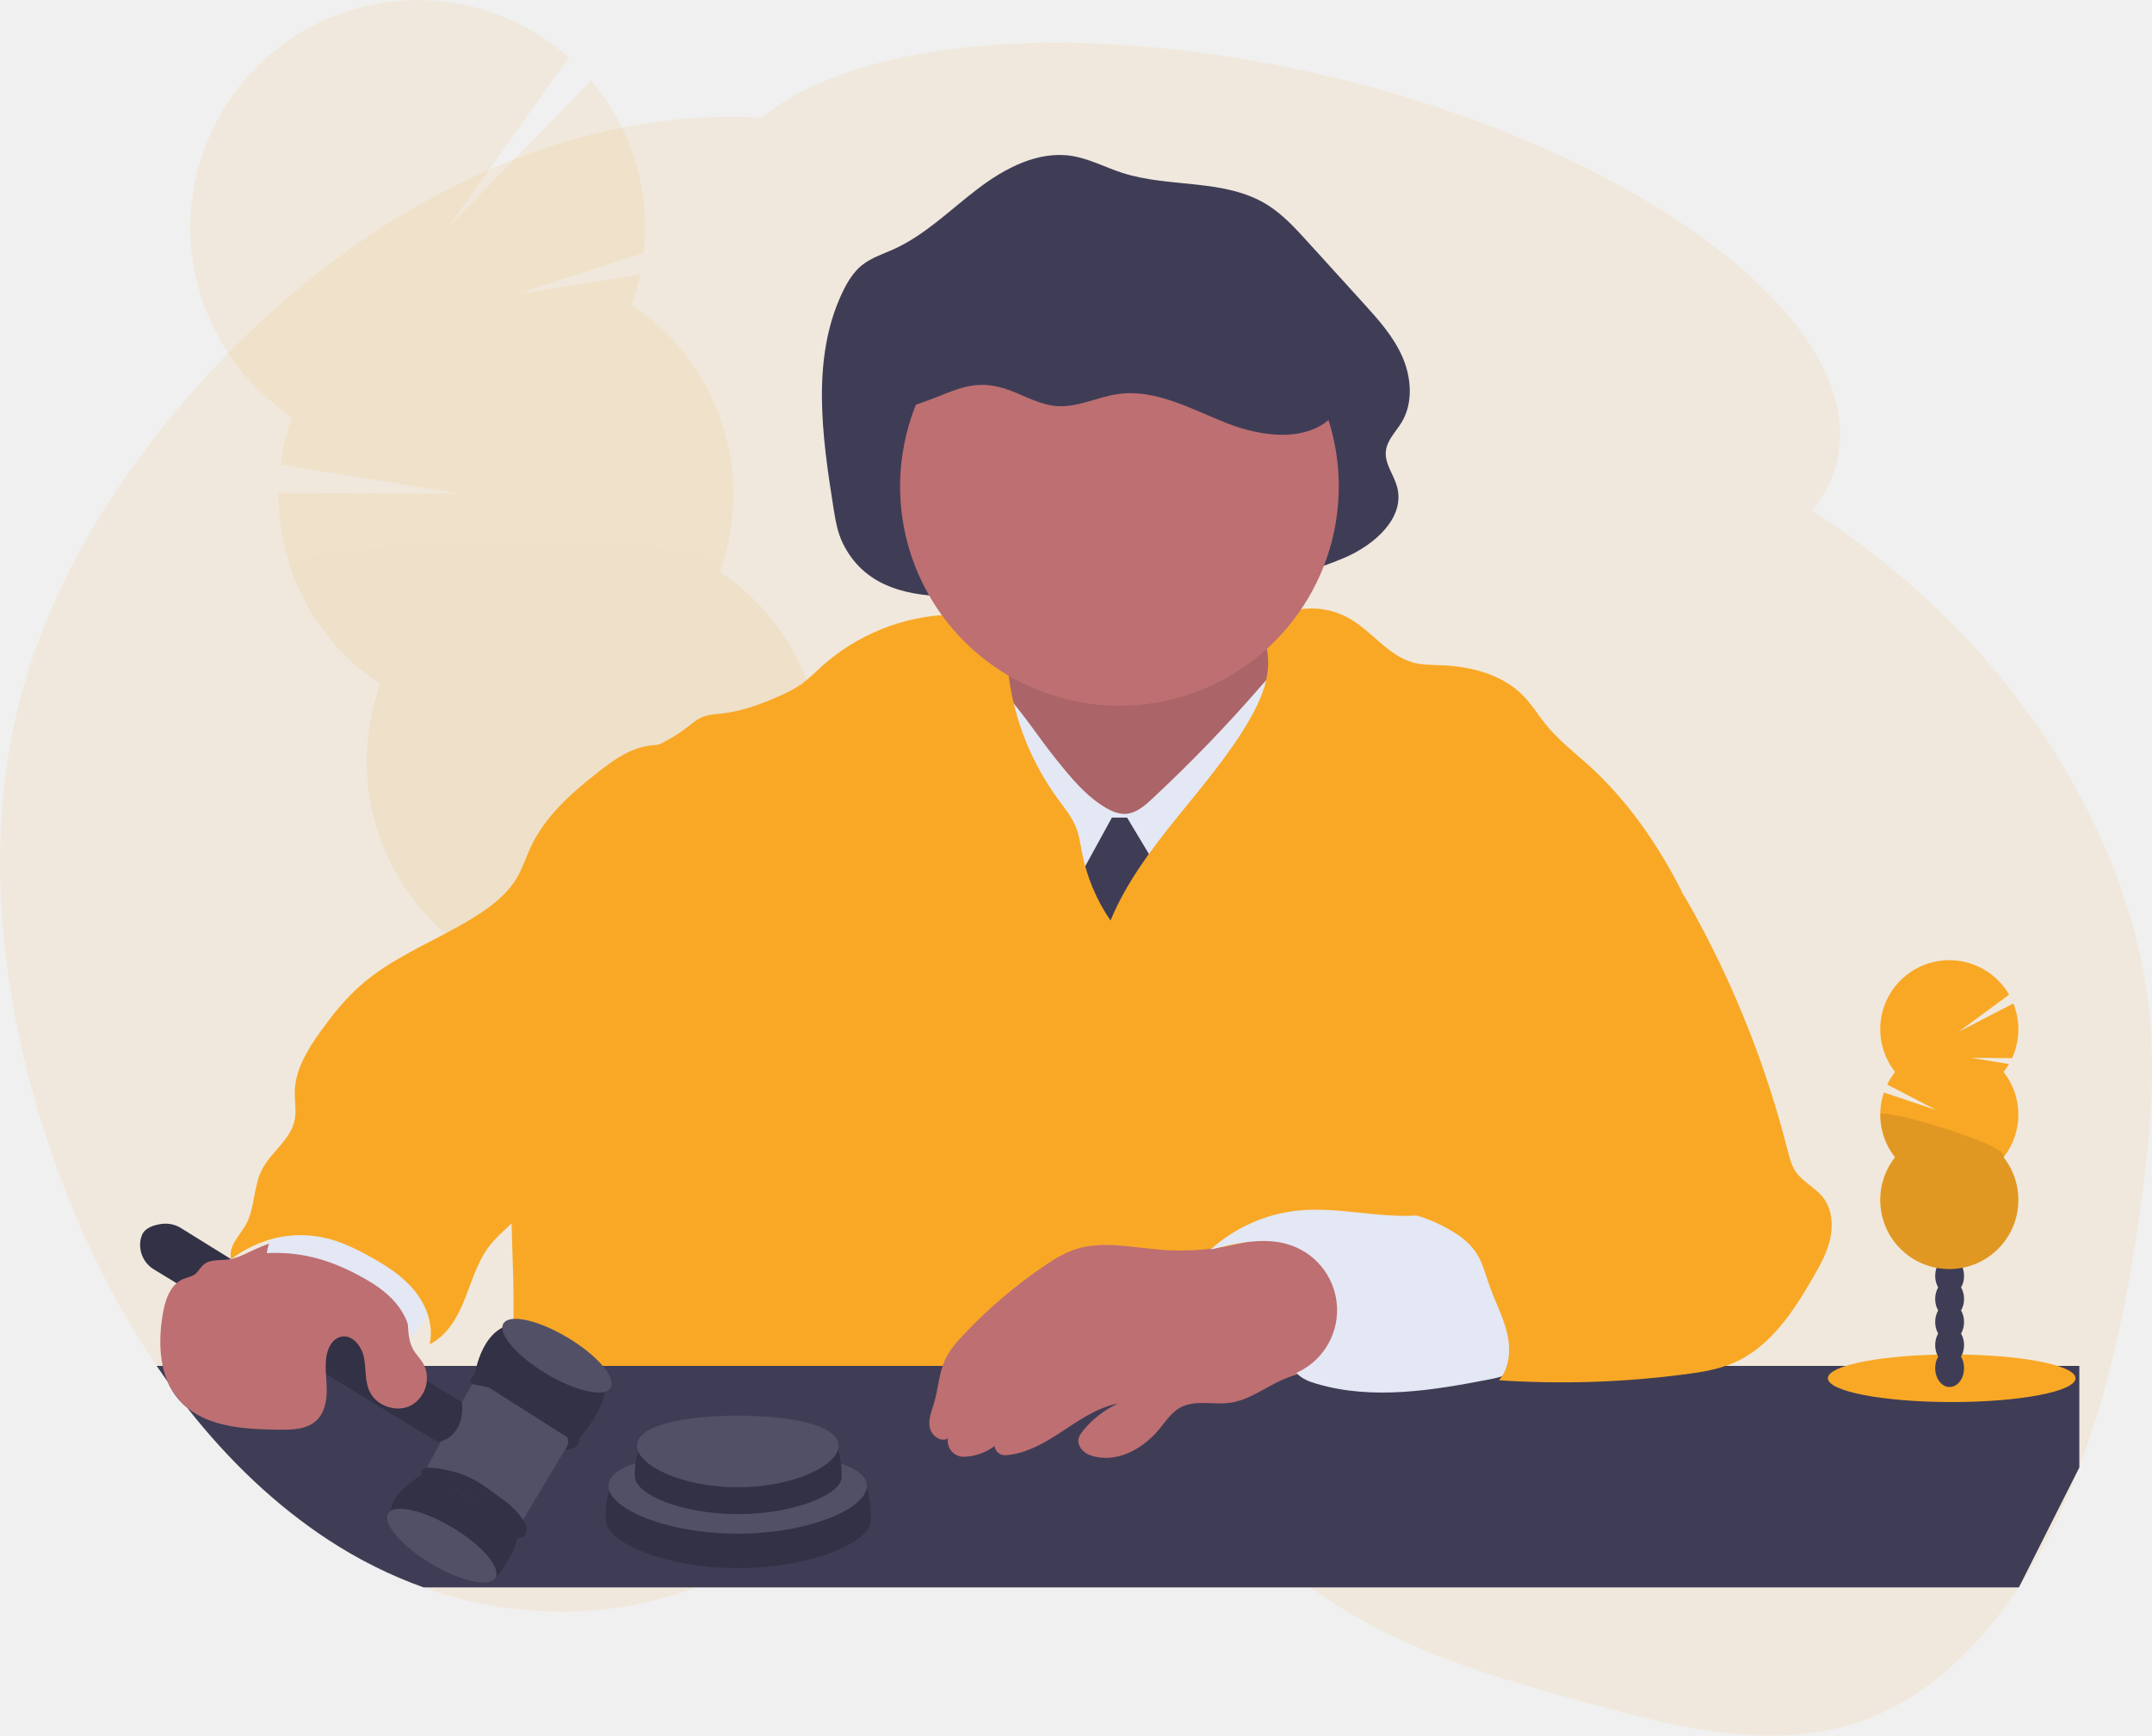
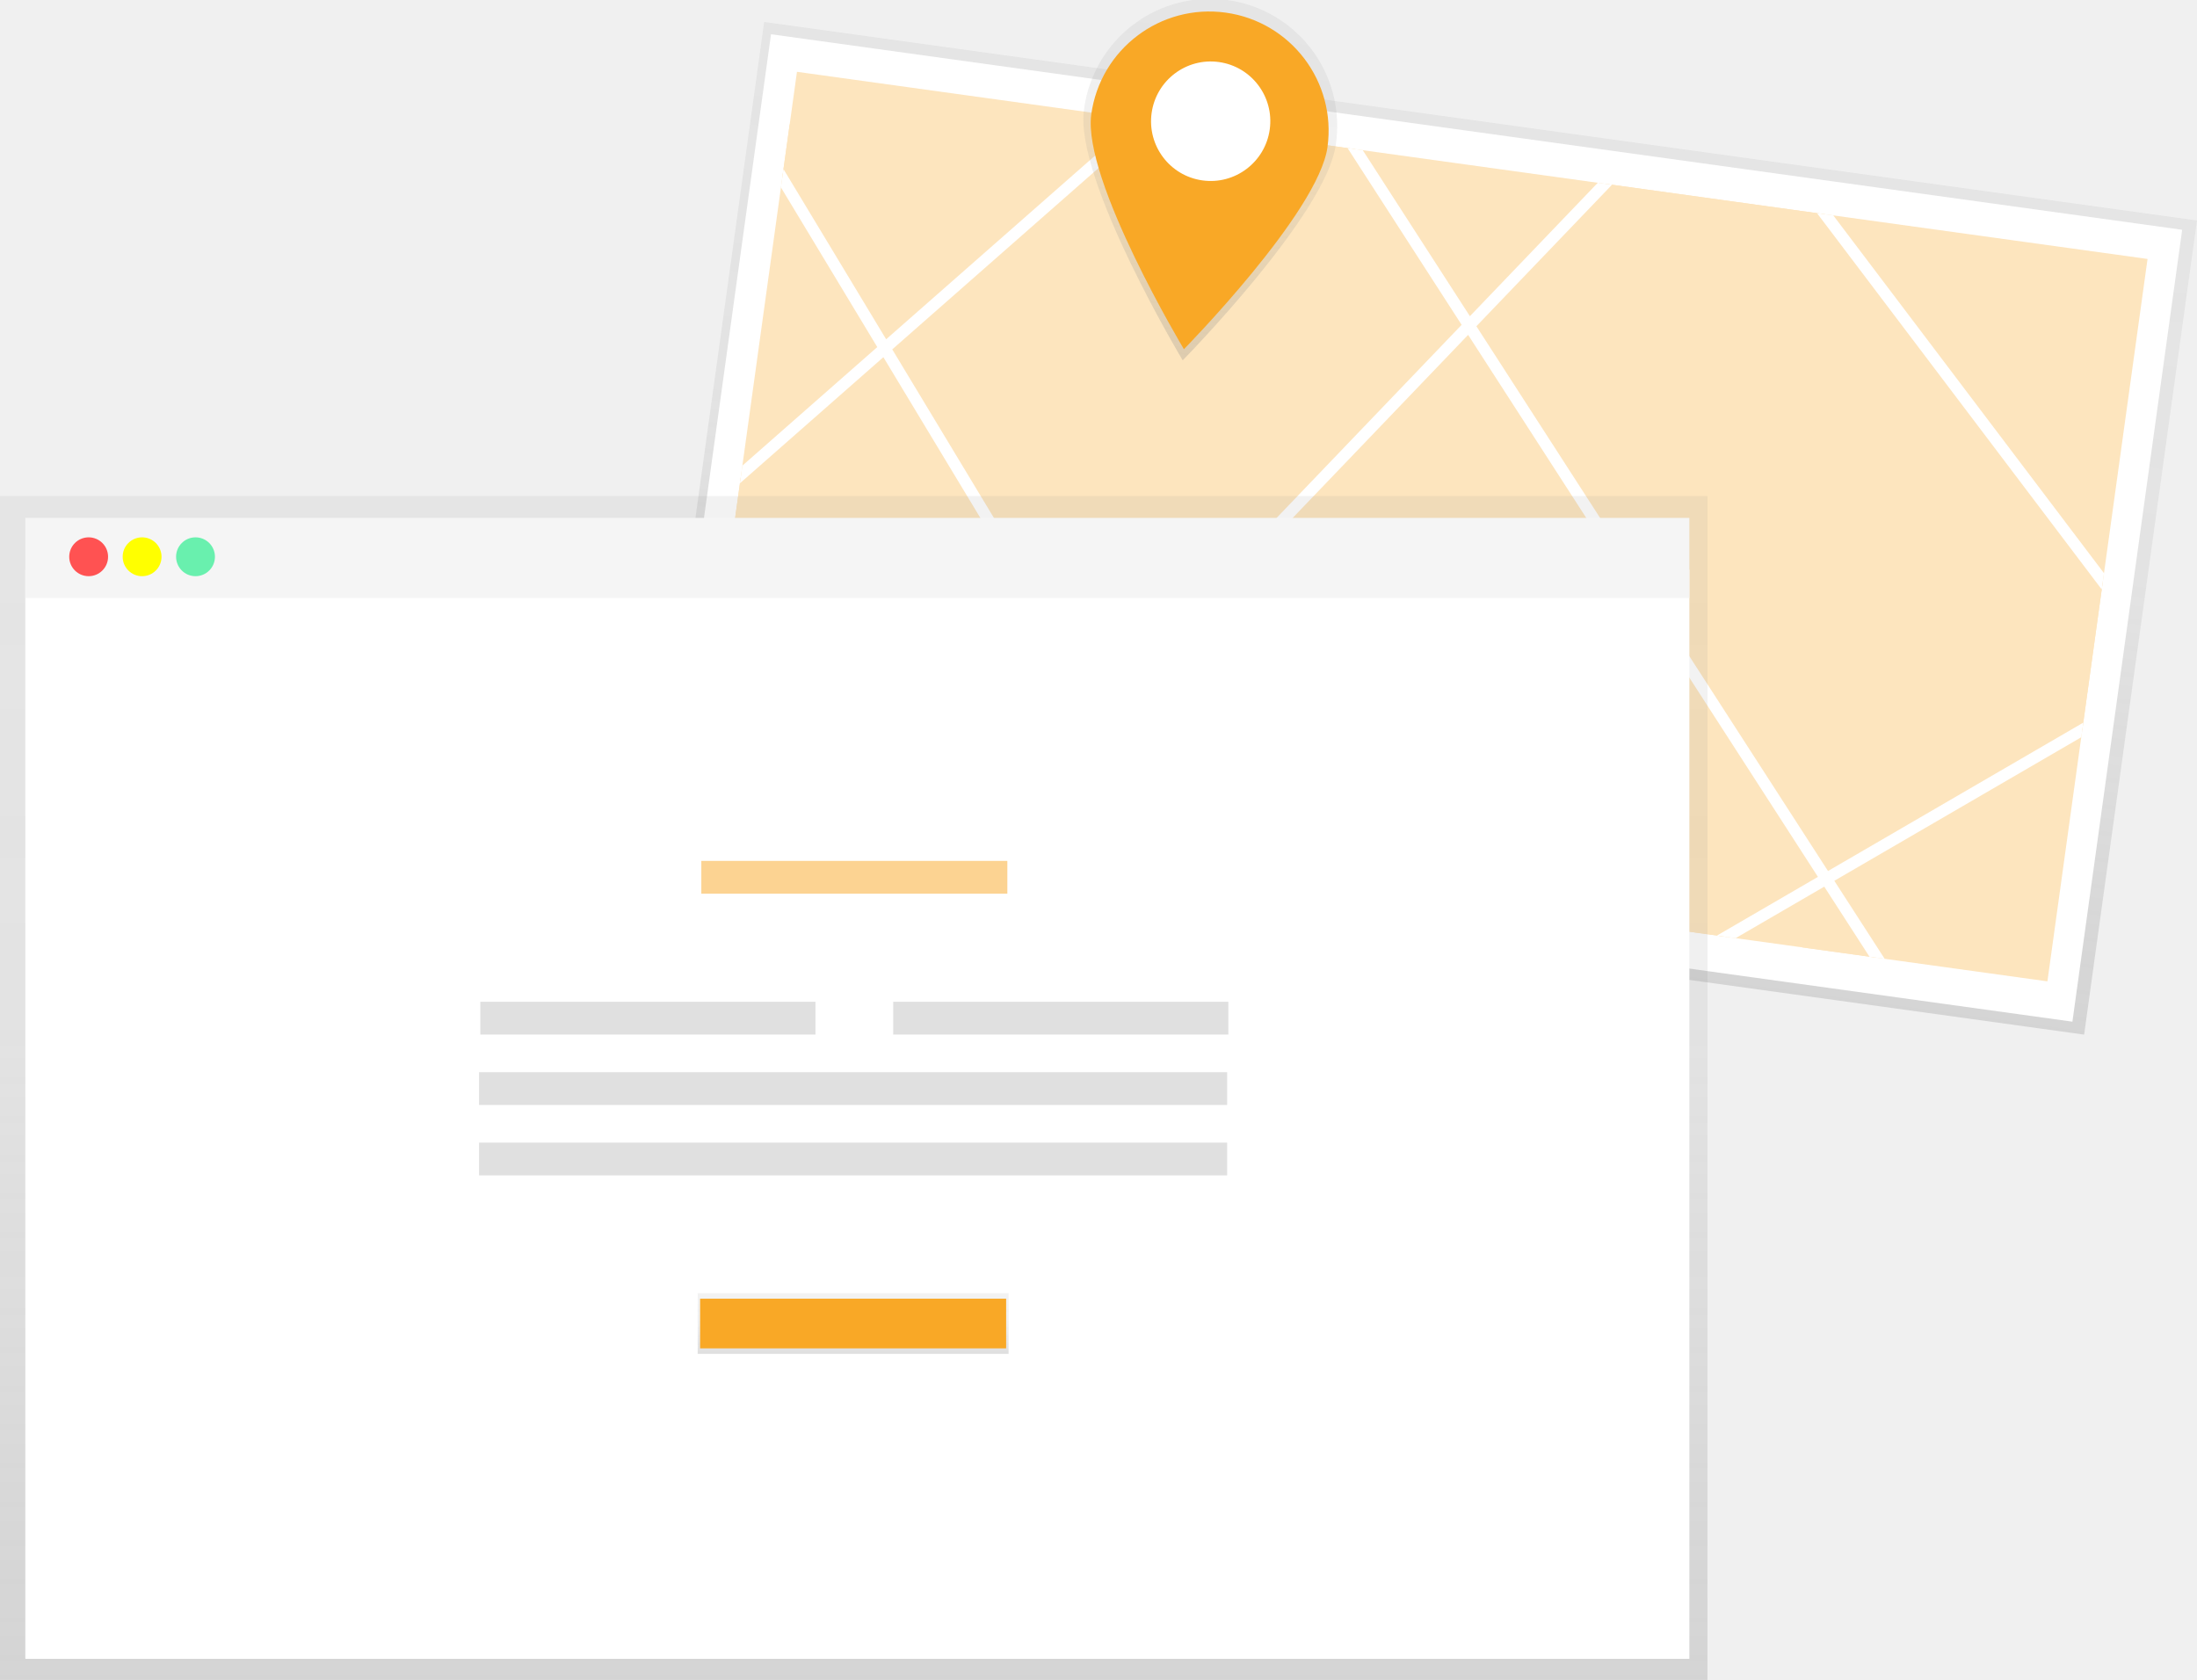
- <svg xmlns="http://www.w3.org/2000/svg" id="e0a33aad-c872-4ad1-abfb-8ea983006965" data-name="Layer 1" width="990.93" height="799.33" viewBox="0 0 990.93 799.33">
-   <path d="M1094,514.11c-3.55-31.86-13.88-62-27.35-88.93-30.4-60.85-76.47-106.25-126.27-138.77-.48-.32-1-.62-1.45-.93A55.72,55.72,0,0,0,950.42,263c15.32-62.77-88-141.89-230.7-176.7C605.2,58.4,500.1,67.48,455.12,104.6,350.2,98,240.74,162.56,168,262c-26,35.59-48,77.63-57.65,125.16-11.74,57.56-4.72,119.51,11.75,175.06,12.69,42.78,31.23,82.86,54.54,117.19q2.49,3.66,5.05,7.24,4.41,6.17,9,12c19.2,24.45,41.06,45.21,65.1,60.92a208.26,208.26,0,0,0,43.69,21.8c41,14.68,85,15.29,125.52,0a175.76,175.76,0,0,0,19.84-8.91q5.34-2.79,10.56-6c6.71-4.12,13.3-8.72,19.84-13.5,9.07-6.64,18-13.64,27.11-20.18l.78-.57c10.7-7.68,21.53-14.71,32.82-19.77a90.34,90.34,0,0,1,23.66-7.17,83.47,83.47,0,0,1,36.13,2.81c2.22.64,4.44,1.37,6.64,2.17a142.32,142.32,0,0,1,20.72,9.61c28.84,16,56.44,41.51,84.76,61.51,4,2.86,8.11,5.61,12.19,8.2,36.13,22.93,75.87,34.11,115.19,44.95,44.58,12.3,91.76,24.24,134.89,5.09,25-11.09,46.65-32.12,64-58.24a258.6,258.6,0,0,0,19.94-36.19q4.23-9.33,7.91-19c14.26-37.5,22.55-78.7,28.27-120C1094.49,575.78,1097.37,544.65,1094,514.11Z" transform="translate(-104.53 -50.34)" fill="#f9a826" opacity="0.1" />
-   <g opacity="0.1">
-     <path d="M415.91,583.52c.31.89.63,1.75,1,2.59q9.89-7.75,19.16-16a18.55,18.55,0,0,0,8.7-8c1.78-1.68,3.55-3.4,5.3-5.11a26.05,26.05,0,0,0-2.43-2.39c-5.92-5.19-13.24-7.37-19.93-5.16s-11.26,8.32-12.93,16A34.44,34.44,0,0,0,415.91,583.52Z" transform="translate(-104.53 -50.34)" fill="#3f3d56" />
-     <path d="M404.93,550.3a34.46,34.46,0,0,0,9.83,15.15c5.92,5.17,13.23,7.36,19.93,5.14.46-.16.9-.33,1.36-.51a18.55,18.55,0,0,0,8.7-8,25.86,25.86,0,0,0,2.87-7.5,35.86,35.86,0,0,0-11-33.22c-5.93-5.19-13.24-7.37-19.93-5.16s-11.26,8.32-12.93,16A34.44,34.44,0,0,0,404.93,550.3Z" transform="translate(-104.53 -50.34)" fill="#3f3d56" />
-     <ellipse cx="414.71" cy="510.2" rx="21.87" ry="28.63" transform="translate(-243.72 105.63) rotate(-18.29)" fill="#3f3d56" />
-     <ellipse cx="403.73" cy="476.99" rx="21.87" ry="28.63" transform="translate(-233.85 100.5) rotate(-18.29)" fill="#3f3d56" />
-     <ellipse cx="392.75" cy="443.77" rx="21.87" ry="28.63" transform="translate(-223.98 95.38) rotate(-18.29)" fill="#3f3d56" />
-     <path d="M395.32,190.75a106.12,106.12,0,0,0,4-13.94l-57.52,9.08,59.15-19.07a105,105,0,0,0-24.16-79.43l-65.58,67.24,55.26-77.8A104.75,104.75,0,1,0,239,242.43a104.64,104.64,0,0,0-5.35,21.89l83,13.38-83.89-.38a104.8,104.8,0,0,0,46.91,88.09A104.74,104.74,0,1,0,436,313.72a104.74,104.74,0,0,0-40.65-123Z" transform="translate(-104.53 -50.34)" fill="#f9a826" />
-     <path d="M238,311a104.32,104.32,0,0,0,41.61,54.45A104.74,104.74,0,1,0,436,313.72C443.71,292.39,234.34,299.79,238,311Z" transform="translate(-104.53 -50.34)" opacity="0.1" />
+ <svg xmlns="http://www.w3.org/2000/svg" xmlns:xlink="http://www.w3.org/1999/xlink" id="2490755a-457e-4afb-a65a-0ea5e4d54fde" data-name="Layer 1" width="945.48" height="723.06" viewBox="0 0 945.48 723.06">
+   <defs>
+     <linearGradient id="8cd9664d-1da2-4d12-b141-6acf96f68a9c" x1="740.07" y1="472.54" x2="740.07" y2="118.79" gradientTransform="matrix(0, 1.01, -1, 0, 1038.56, -429.84)" gradientUnits="userSpaceOnUse">
+       <stop offset="0" stop-color="gray" stop-opacity="0.25" />
+       <stop offset="0.54" stop-color="gray" stop-opacity="0.12" />
+       <stop offset="1" stop-color="gray" stop-opacity="0.1" />
+     </linearGradient>
+     <clipPath id="cdabdff6-c4be-4715-8138-a67c0a106d83" transform="translate(-130 -89.47)">
+       <rect id="7312e2fe-1465-434b-8399-0e3c35e3f2aa" data-name="&lt;Rectangle&gt;" x="448.64" y="159.18" width="586.78" height="313.91" transform="translate(50.43 -98.88) rotate(7.89)" fill="#f9a826" />
+     </clipPath>
+     <linearGradient id="2e0ace27-f24d-4475-8753-15718c01a844" x1="627.79" y1="238.31" x2="627.79" y2="82.56" gradientTransform="translate(47.68 -77.98) rotate(7.89)" xlink:href="#8cd9664d-1da2-4d12-b141-6acf96f68a9c" />
+     <linearGradient id="4557fcba-ba8e-4ca6-a47b-16bad646016f" x1="367.4" y1="723.06" x2="367.4" y2="213.51" gradientTransform="matrix(1, 0, 0, 1, 0, 0)" xlink:href="#8cd9664d-1da2-4d12-b141-6acf96f68a9c" />
+     <linearGradient id="4f826130-72fb-45c0-ad33-c53e19fef0b1" x1="367.14" y1="582.74" x2="367.14" y2="556.61" gradientTransform="matrix(1, 0, 0, 1, 0, 0)" xlink:href="#8cd9664d-1da2-4d12-b141-6acf96f68a9c" />
+   </defs>
+   <rect x="566.02" y="5.62" width="353.76" height="622.49" transform="translate(197.04 919.76) rotate(-82.11)" fill="url(#8cd9664d-1da2-4d12-b141-6acf96f68a9c)" />
+   <rect x="435.28" y="144.67" width="613.09" height="344.1" transform="translate(-79.49 -188.31) rotate(7.89)" fill="#fff" />
+   <g opacity="0.3">
+     <rect id="f33a93cd-dff1-45ca-976d-3ca4de540e86" data-name="&lt;Rectangle&gt;" x="448.64" y="159.18" width="586.78" height="313.91" transform="translate(-79.57 -188.35) rotate(7.89)" fill="#f9a826" />
+     <g clip-path="url(#cdabdff6-c4be-4715-8138-a67c0a106d83)">
+       <polyline points="305.89 25.78 541.8 416.84 685.31 436.73 935.87 291.06 738.08 29.61 387.52 395.45 187.09 320.14 545.2 5.32 837.19 457.78" fill="#f9a826" stroke="#fff" stroke-miterlimit="10" stroke-width="5" />
+     </g>
  </g>
-   <path d="M492.62,300.54c-2.49-5.08-3.42-10.81-4.32-16.43-5.28-33.18-10.22-69,4.12-99.07,2.26-4.73,5-9.33,9-12.56,4.28-3.45,9.59-5.09,14.55-7.33,14.4-6.48,26-18.11,38.66-27.76s27.94-17.7,43.45-15.24c8,1.27,15.4,5.27,23.16,7.78,21.92,7.1,47.22,2.47,66.91,14.78,7.11,4.45,12.91,10.8,18.61,17.08l25.43,28c6.89,7.58,13.91,15.35,18.08,24.85s5.05,21.21-.26,30.07c-2.67,4.47-6.89,8.34-7.35,13.59-.5,5.7,3.64,10.6,5.15,16.1,4,14.53-10.67,27-24.05,32.74-40.43,17.3-84.91,15.31-127.71,14.6C564.18,321.19,511,337.92,492.62,300.54Z" transform="translate(-104.53 -50.34)" fill="#3f3d56" />
-   <path d="M564.52,372.45c-2.81,6.71-8.85,11.45-14.82,15.62s-12.34,8.14-19.53,8.48c12.67,16.29,30,28.27,46.94,40C585,442,593,447.44,602,450.52c8.26,2.82,17.05,3.52,25.69,4.7,11,1.51,21.95,3.84,33,3.38,19.69-.82,38.52-10.75,51.58-25.51s20.54-34,22.56-53.63c-7-.11-13.46-4-19.11-8.24-6.91-5.17-13.39-11.15-17.85-18.54-4.83-8-7-17.28-9.2-26.37-23.31-.7-46.62-1.39-69.94-.94-8.49.16-17,.49-25.28,2.6-7.89,2-24.37,7.16-29.18,14.27-2.77,4.1,0,8.32,1,12.74C566.55,360.79,566.87,366.86,564.52,372.45Z" transform="translate(-104.53 -50.34)" fill="#be6f72" />
-   <path d="M564.52,372.45c-2.81,6.71-8.85,11.45-14.82,15.62s-12.34,8.14-19.53,8.48c12.67,16.29,30,28.27,46.94,40C585,442,593,447.44,602,450.52c8.26,2.82,17.05,3.52,25.69,4.7,11,1.51,21.95,3.84,33,3.38,19.69-.82,38.52-10.75,51.58-25.51s20.54-34,22.56-53.63c-7-.11-13.46-4-19.11-8.24-6.91-5.17-13.39-11.15-17.85-18.54-4.83-8-7-17.28-9.2-26.37-23.31-.7-46.62-1.39-69.94-.94-8.49.16-17,.49-25.28,2.6-7.89,2-24.37,7.16-29.18,14.27-2.77,4.1,0,8.32,1,12.74C566.55,360.79,566.87,366.86,564.52,372.45Z" transform="translate(-104.53 -50.34)" opacity="0.1" />
-   <path d="M590.89,400.08c6.67,8.29,13.54,16.75,22.68,22.19,2.79,1.65,5.91,3,9.15,2.89,4.8-.2,8.77-3.62,12.29-6.9a675.29,675.29,0,0,0,50-51.78c4.93-5.69,10-11.62,16.75-14.93a1016.62,1016.62,0,0,1,4.76,165.78,6,6,0,0,1-.7,3c-1.05,1.59-3.25,1.82-5.16,1.89-56.45,2.12-115.16,3.82-166.86-19,3.59-10.65,3-22.17,3.35-33.41.57-18.43,3.77-36.68,8.19-54.55,2.17-8.77,4.64-17.46,7.26-26.1,2.18-7.24,3.84-20,8.71-25.47C572.51,373.69,581.48,388.38,590.89,400.08Z" transform="translate(-104.53 -50.34)" fill="#e3e8f4" />
-   <polygon points="511.99 376.54 518.99 376.54 536.99 406.54 517.99 453.54 494.99 407.54 511.99 376.54" fill="#3f3d56" />
-   <path d="M615.89,474.28a84,84,0,0,1-13.18-31.54c-.7-3.62-1.17-7.31-2.45-10.77-1.9-5.13-5.48-9.43-8.71-13.86a122.9,122.9,0,0,1-22.45-55.72c-1.24-9.14-2.07-19.61-9.45-25.14-4.64-3.47-10.82-4-16.62-3.9a93.62,93.62,0,0,0-60.54,24.23,100,100,0,0,1-8.75,7.72,56.15,56.15,0,0,1-10,5.44c-8.86,4-18.12,7.32-27.77,8.33a30.44,30.44,0,0,0-7.32,1.21c-2.88,1-5.25,3.11-7.68,5a70.86,70.86,0,0,1-26.19,12.64,527.27,527.27,0,0,0-31,96.71c-1.81,8.25-3.43,16.56-5.9,24.64-3.41,11.2-8.43,21.88-11.78,33.1-13.32,44.65.67,93.29-8.3,139l481.06.66c-7.56-11.73-4.84-26.63-5.49-40.57-.61-12.84-3.87-25.39-6.13-38.05-3.78-21.17-4.75-42.75-5.14-64.25-.16-9.08-.17-18.46,3.34-26.83,6.59-15.71,23.69-24,39.88-29.33,7.74-2.54,15.88-4.86,22-10.29,6.27-5.61,9.53-13.85,11.53-22-10.91-21.5-25.09-42-43-58.13-6.73-6-13.92-11.63-19.6-18.65-3.46-4.29-6.33-9.07-10.15-13-9.56-9.93-24-13.67-37.76-14.22-4.25-.17-8.56-.09-12.68-1.15-11.82-3-19.35-14.55-30-20.53a35.3,35.3,0,0,0-24.37-3.74c-6,1.25-12.14,4.81-13.49,10.73-.75,3.33.17,6.77.52,10.16,1.08,10.43-3.25,20.65-8.49,29.73C661,414.32,630.21,439.61,615.89,474.28Z" transform="translate(-104.53 -50.34)" fill="#f9a826" />
-   <path d="M721,274.38a101,101,0,1,1-46.87-85.29A101,101,0,0,1,721,274.38Z" transform="translate(-104.53 -50.34)" fill="#be6f72" />
-   <path d="M1062,726.16V679.38H176.66q2.49,3.66,5.05,7.24a31.43,31.43,0,0,0,5.23,8.39,30.37,30.37,0,0,0,3.8,3.65c19.2,24.45,41.06,45.21,65.1,60.92a208.26,208.26,0,0,0,43.69,21.8h734.64Z" transform="translate(-104.53 -50.34)" fill="#3f3d56" />
-   <path d="M638.91,625.88c-13.57-1.08-27.68-4.46-40.46.22a58.64,58.64,0,0,0-12.31,6.72A221,221,0,0,0,548.24,665c-3.29,3.49-6.51,7.17-8.53,11.53-2.85,6.15-3.1,13.16-5,19.67-1.09,3.73-2.75,7.51-2.09,11.34s5.08,7.26,8.39,5.22h0a7.34,7.34,0,0,0,7.51,8.46,24.78,24.78,0,0,0,14-4.93h0a4.74,4.74,0,0,0,5,4.23c8.67-.57,16.93-5,24.35-9.84,8.71-5.64,17.36-12.06,27.56-14a44.69,44.69,0,0,0-16.15,12.49c-1.67,2.05-3.23,4.45-1.39,7.62a8.89,8.89,0,0,0,4.78,3.77c11.42,4,23.83-2.62,31.45-11.8,3.07-3.71,5.78-8,10-10.25,6.79-3.65,15.16-1.09,22.8-2.15,8.48-1.16,15.61-6.69,23.4-10.26,10.37-4.74,21.93-6,33-8.82a6,6,0,0,0,3.48-1.8,6.21,6.21,0,0,0,.85-3.84,286,286,0,0,0-3.09-40.92,14.25,14.25,0,0,0-1.95-6.18c-2.18-3.1-6.32-4-10.05-4.62-6-1-12.73-3.24-18.77-3.22-5.8,0-11.39,3.28-16.92,4.89A117.35,117.35,0,0,1,638.91,625.88Z" transform="translate(-104.53 -50.34)" fill="#be6f72" />
-   <path d="M702.17,607.85a71,71,0,0,0-40.26,18c12.47-3.15,25.89-6.26,37.91-1.7a31.62,31.62,0,0,1,1.66,58.44c2.43,2.73,6,4.07,9.55,5.1,25.65,7.48,53.11,3,79.34-2.1,4.8-.93,10-2.16,12.93-6.11,2.61-3.57,2.53-8.38,2.3-12.81-.67-12.79-1.78-26-7.58-37.39-7.86-15.46-21.51-21.22-37.95-19.43C740.73,611.91,721.53,605.89,702.17,607.85Z" transform="translate(-104.53 -50.34)" fill="#e3e8f4" />
-   <path d="M865.37,444c8.29,7.89,14.27,17.85,19.76,27.89a462.25,462.25,0,0,1,42.42,107.74c.94,3.69,1.87,7.48,4.07,10.59,3.2,4.51,8.63,7,12.12,11.26,4.19,5.18,5,12.48,3.62,19s-4.67,12.47-8,18.24c-9.11,15.78-19.86,32.07-36.59,39.28-7,3-14.65,4.24-22.22,5.23A436.14,436.14,0,0,1,794.77,686c5-5.8,5.48-14.36,3.71-21.81s-5.46-14.28-8-21.49c-2-5.63-3.41-11.63-6.92-16.47a33.57,33.57,0,0,0-9.4-8.27A68.07,68.07,0,0,0,747,608c7.17-5.6,16.46-7.46,25.2-10s17.88-6.44,22.46-14.3c2.75-4.71,3.51-10.3,3.88-15.74a133.44,133.44,0,0,0-5.64-48.48c-3.22-10.43-7.78-21.33-5-31.87,1.42-5.32,4.61-10,7.74-14.48,6.1-8.8,12.42-17.81,21.32-23.75,7.68-5.13,16.81-7.54,25.95-8.18C849.76,440.75,860.17,439.09,865.37,444Z" transform="translate(-104.53 -50.34)" fill="#f9a826" />
-   <path d="M505.52,750.5c-.08,10.44-28.47,22-61.32,22s-60.27-11.53-60.71-22c-1.53-36.31,27.85-15.87,60.71-15.87S505.82,708.7,505.52,750.5Z" transform="translate(-104.53 -50.34)" fill="#3f3d56" />
-   <path d="M505.52,750.5c-.08,10.44-28.47,22-61.32,22s-60.27-11.53-60.71-22c-1.53-36.31,27.85-15.87,60.71-15.87S505.82,708.7,505.52,750.5Z" transform="translate(-104.53 -50.34)" opacity="0.2" />
-   <path d="M503.69,734.63c0,10.45-26.64,22-59.49,22s-59.49-11.52-59.49-22,26.63-15.86,59.49-15.86S503.69,724.19,503.69,734.63Z" transform="translate(-104.53 -50.34)" fill="#3f3d56" />
-   <path d="M503.69,734.63c0,10.45-26.64,22-59.49,22s-59.49-11.52-59.49-22,26.63-15.86,59.49-15.86S503.69,724.19,503.69,734.63Z" transform="translate(-104.53 -50.34)" fill="#fff" opacity="0.1" />
-   <path d="M492.09,730.51c-.06,8.15-22.2,17.13-47.83,17.13s-47-9-47.36-17.13c-1.19-28.32,21.73-12.38,47.36-12.38S492.33,697.91,492.09,730.51Z" transform="translate(-104.53 -50.34)" fill="#3f3d56" />
-   <path d="M492.09,730.51c-.06,8.15-22.2,17.13-47.83,17.13s-47-9-47.36-17.13c-1.19-28.32,21.73-12.38,47.36-12.38S492.33,697.91,492.09,730.51Z" transform="translate(-104.53 -50.34)" opacity="0.2" />
-   <path d="M490.66,716.12c0,9.11-20.77,19.15-46.4,19.15s-46.41-10-46.41-19.15,20.78-13.82,46.41-13.82S490.66,707,490.66,716.12Z" transform="translate(-104.53 -50.34)" fill="#3f3d56" />
-   <path d="M490.66,716.12c0,9.11-20.77,19.15-46.4,19.15s-46.41-10-46.41-19.15,20.78-13.82,46.41-13.82S490.66,707,490.66,716.12Z" transform="translate(-104.53 -50.34)" fill="#fff" opacity="0.1" />
-   <path d="M333.05,776.52s8.78-9.68,10.29-20.56-42.9-27.59-42.9-27.59-15.4,9-15.92,17.43C284.52,745.8,314,777.48,333.05,776.52Z" transform="translate(-104.53 -50.34)" fill="#3f3d56" />
-   <path d="M333.05,776.52s8.78-9.68,10.29-20.56-42.9-27.59-42.9-27.59-15.4,9-15.92,17.43C284.52,745.8,314,777.48,333.05,776.52Z" transform="translate(-104.53 -50.34)" opacity="0.2" />
-   <ellipse cx="307.98" cy="762.13" rx="9.66" ry="28.78" transform="translate(-608.52 583.7) rotate(-59.03)" fill="#3f3d56" />
-   <ellipse cx="307.98" cy="762.13" rx="9.66" ry="28.78" transform="translate(-608.52 583.7) rotate(-59.03)" fill="#fff" opacity="0.1" />
-   <polygon points="239.43 702.29 264.69 660.18 239 638.36 218.97 634.61 212.72 645.88 195.14 678.5 239.43 702.29" fill="#3f3d56" />
-   <polygon points="239.43 702.29 264.69 660.18 239 638.36 218.97 634.61 212.72 645.88 195.14 678.5 239.43 702.29" fill="#fff" opacity="0.1" />
-   <path d="M369.56,714.67s17.06-18.13,12.68-27.93S354.73,657.3,340,660.29,322.91,685,322.91,685Z" transform="translate(-104.53 -50.34)" fill="#3f3d56" />
-   <path d="M369.56,714.67s17.06-18.13,12.68-27.93S354.73,657.3,340,660.29,322.91,685,322.91,685Z" transform="translate(-104.53 -50.34)" opacity="0.2" />
-   <path d="M175.51,635l130.67,79.48s12.42-1.61,11.07-18.24L187.83,615.9A13.39,13.39,0,0,0,179,614c-3.54.48-7.73,1.77-9.09,5.14a11.39,11.39,0,0,0-.72,2.67A13.19,13.19,0,0,0,175.51,635Z" transform="translate(-104.53 -50.34)" fill="#3f3d56" />
-   <path d="M175.51,635l130.67,79.48s12.42-1.61,11.07-18.24L187.83,615.9A13.39,13.39,0,0,0,179,614c-3.54.48-7.73,1.77-9.09,5.14a11.39,11.39,0,0,0-.72,2.67A13.19,13.19,0,0,0,175.51,635Z" transform="translate(-104.53 -50.34)" opacity="0.2" />
-   <path d="M343.94,758.56a3.21,3.21,0,0,0,2.93-2.42c.64-2.25-.53-4.41-1.76-6.21a33.36,33.36,0,0,0-8.1-8.28c-5.32-3.85-10.48-8.19-16.5-11a50.41,50.41,0,0,0-10.88-3.43,37,37,0,0,0-8.56-.94,2.52,2.52,0,0,0-1.55,4.45l0,0a12.71,12.71,0,0,0,4.38,1.84c7.79,2.29,15,6.26,21.75,10.77a68.29,68.29,0,0,1,10.17,8C337.9,753.4,340.56,758.64,343.94,758.56Z" transform="translate(-104.53 -50.34)" fill="#3f3d56" />
-   <path d="M343.94,758.56a3.21,3.21,0,0,0,2.93-2.42c.64-2.25-.53-4.41-1.76-6.21a33.36,33.36,0,0,0-8.1-8.28c-5.32-3.85-10.48-8.19-16.5-11a50.41,50.41,0,0,0-10.88-3.43,37,37,0,0,0-8.56-.94,2.52,2.52,0,0,0-1.55,4.45l0,0a12.71,12.71,0,0,0,4.38,1.84c7.79,2.29,15,6.26,21.75,10.77a68.29,68.29,0,0,1,10.17,8C337.9,753.4,340.56,758.64,343.94,758.56Z" transform="translate(-104.53 -50.34)" opacity="0.2" />
-   <path d="M364.8,717.89s12.82.31,2.21-12.58-29.59-25.68-43.1-22.79c0,0-5.6,4.64-.76,5.44,4.59.76,26,5,35.84,16.93a25.55,25.55,0,0,0,3.59,3.54C364.89,710.31,368,713.87,364.8,717.89Z" transform="translate(-104.53 -50.34)" fill="#3f3d56" />
-   <path d="M364.8,717.89s12.82.31,2.21-12.58-29.59-25.68-43.1-22.79c0,0-5.6,4.64-.76,5.44,4.59.76,26,5,35.84,16.93a25.55,25.55,0,0,0,3.59,3.54C364.89,710.31,368,713.87,364.8,717.89Z" transform="translate(-104.53 -50.34)" opacity="0.2" />
-   <ellipse cx="361.03" cy="674.65" rx="9.66" ry="28.78" transform="translate(-507.76 586.73) rotate(-59.03)" fill="#3f3d56" />
-   <ellipse cx="361.03" cy="674.65" rx="9.66" ry="28.78" transform="translate(-507.76 586.73) rotate(-59.03)" fill="#fff" opacity="0.1" />
-   <path d="M301.07,686.18a14.3,14.3,0,0,1-7.14,11.34c-6.71,3.58-16.13.39-19.29-6.53-1.64-3.6-1.67-7.64-2-11.61a38.09,38.09,0,0,0-.52-3.86c-1-5.15-5.26-10.62-10.41-9.6-4.25.83-6.49,5.6-7,9.9a32.53,32.53,0,0,0-.2,3.56c0,1.24.05,2.48.12,3.72.14,2.54.36,5.09.35,7.63,0,5-1.08,10.31-4.69,13.74-4.38,4.17-11.1,4.36-17.16,4.29-14.79-.15-31.25-1-42.38-10.1a30.37,30.37,0,0,1-3.8-3.65,31.43,31.43,0,0,1-5.23-8.39,38.8,38.8,0,0,1-2.27-7.24c-1.66-7.75-1.29-16.2.07-24.06.88-5.14,2.58-10.77,6.34-14.05a11.41,11.41,0,0,1,3-1.89c1.8-.76,3.84-1,5.41-2.19s2.59-3.35,4.25-4.65c3.33-2.61,8.39-1.49,12.29-2.37h0l.17,0,.21-.06c4.21-1,8.1-3.3,12.07-5,1.71-.73,3.42-1.43,5.14-2.05a29.56,29.56,0,0,1,13.5-2c15,1.71,33,10.81,43.27,21.73a25.27,25.27,0,0,1,5.78,8.86,32.82,32.82,0,0,1,1.38,8.59c.27,4.11.49,8.21,2.53,11.72,1.24,2.12,3.06,3.85,4.35,6a11.36,11.36,0,0,1,.78,1.51A13.73,13.73,0,0,1,301.07,686.18Z" transform="translate(-104.53 -50.34)" fill="#be6f72" />
-   <path d="M268.08,636.82c6.11,3.16,12.12,6.73,16.92,11.65s8.34,11.37,8.62,18.25a86.25,86.25,0,0,0,10.73-16.51c2.32-4.65,4.23-10.15,2.17-14.93a16.64,16.64,0,0,0-4.07-5.3c-9-8.52-21.1-13.23-33.34-15.16-13.23-2.09-39.66-6.65-41.69,12.61C242.24,626.73,254.84,630,268.08,636.82Z" transform="translate(-104.53 -50.34)" fill="#e3e8f4" />
-   <path d="M432,390.56c-9.79,4.23-21.25,1.24-31.6,3.8-7.64,1.89-14.21,6.68-20.41,11.53-12.36,9.66-24.54,20.46-31.15,34.69-2.16,4.66-3.7,9.61-6.29,14-4.19,7.16-10.88,12.49-17.85,17-17.81,11.48-38.49,18.66-54.34,32.72-6.78,6-12.49,13.12-17.8,20.45-6.24,8.6-12.21,18.2-12.33,28.82,0,4.16.82,8.38,0,12.47-1.76,9.15-11,14.83-15.17,23.17-4,7.95-3.05,17.77-7.5,25.45-2.92,5-8.21,10-6.54,15.52,12.26-9.21,27-13,42-10,7.51,1.49,14.52,4.84,21.24,8.51,7.79,4.26,15.47,9.1,21.1,16s9,16.08,7,24.73c8.11-4,12.91-12.54,16.24-20.94S324.47,631.11,330,624c2.85-3.67,6.39-6.72,9.76-9.91,18.71-17.73,32.2-40.13,45.44-62.24q20.48-34.18,40.94-68.4c3.78-6.33,7.58-12.7,10.31-19.54C445.62,440.91,439.68,414.05,432,390.56Z" transform="translate(-104.53 -50.34)" fill="#f9a826" />
-   <ellipse cx="898.7" cy="634.73" rx="57.01" ry="10.96" fill="#f9a826" />
-   <ellipse cx="897.74" cy="630.08" rx="6.64" ry="8.69" fill="#3f3d56" />
-   <ellipse cx="897.74" cy="619.45" rx="6.64" ry="8.69" fill="#3f3d56" />
-   <ellipse cx="897.74" cy="608.83" rx="6.64" ry="8.69" fill="#3f3d56" />
-   <ellipse cx="897.74" cy="598.21" rx="6.64" ry="8.69" fill="#3f3d56" />
-   <ellipse cx="897.74" cy="587.59" rx="6.64" ry="8.69" fill="#3f3d56" />
-   <ellipse cx="897.74" cy="576.97" rx="6.64" ry="8.69" fill="#3f3d56" />
-   <ellipse cx="897.74" cy="566.35" rx="6.64" ry="8.69" fill="#3f3d56" />
-   <path d="M1027.13,544a32.2,32.2,0,0,0,2.47-3.63l-17.44-2.87,18.86.14a31.86,31.86,0,0,0,.61-25.19l-25.31,13.13,23.34-17.16A31.8,31.8,0,1,0,977.14,544a32.4,32.4,0,0,0-3.62,5.8l22.64,11.77L972,553.46a31.82,31.82,0,0,0,5.12,29.86,31.8,31.8,0,1,0,50,0,31.82,31.82,0,0,0,0-39.32Z" transform="translate(-104.53 -50.34)" fill="#f9a826" />
-   <path d="M970.34,563.66a31.67,31.67,0,0,0,6.8,19.66,31.8,31.8,0,1,0,50,0C1031.39,577.91,970.34,560.09,970.34,563.66Z" transform="translate(-104.53 -50.34)" opacity="0.1" />
-   <path d="M570,230.28c7,2.7,13.83,6.58,21.34,7.09,9.53.64,18.53-4.22,28-5.56,17.35-2.45,33.82,7,50.12,13.42s37.3,9.08,49.25-3.73c10.15-10.89,8.75-29,.59-41.4s-21.49-20.42-34.67-27.33c-14.54-7.62-29.7-14.55-45.89-17.24-34.36-5.69-69.27,8.52-97.78,28.53-9.46,6.64-18.81,14.39-23.33,25-2.56,6-3.36,13.68-1.13,19.93,3.66,10.28,6.06,9.06,13.65,6.38C544.65,230.27,553.22,223.86,570,230.28Z" transform="translate(-104.53 -50.34)" fill="#3f3d56" />
+   <path d="M704.85,151.82c-4.16,30-65.87,92.74-65.87,92.74s-46.66-77.76-42.5-107.76a54.71,54.71,0,1,1,108.38,15Z" transform="translate(-130 -89.47)" fill="url(#2e0ace27-f24d-4475-8753-15718c01a844)" />
+   <path d="M701.29,152.77c-3.9,28.14-61.79,87-61.79,87s-43.77-72.94-39.87-101.08a51.31,51.31,0,1,1,101.65,14.09Z" transform="translate(-130 -89.47)" fill="#f9a826" />
+   <ellipse cx="651.03" cy="141.65" rx="25.72" ry="25.66" transform="translate(291.34 677.6) rotate(-82.11)" fill="#fff" />
+   <polygon points="0 213.51 0 239.22 0 723.06 734.81 723.06 734.81 239.22 734.81 213.51 0 213.51" fill="url(#4557fcba-ba8e-4ca6-a47b-16bad646016f)" />
+   <rect x="10.9" y="245.21" width="716.12" height="468.79" fill="#fff" />
+   <rect x="10.9" y="222.91" width="716.12" height="34.49" fill="#f5f5f5" />
+   <circle cx="38.15" cy="239.64" r="8.36" fill="#ff5252" />
+   <circle cx="61.15" cy="239.64" r="8.36" fill="#ff0" />
+   <circle cx="84.14" cy="239.64" r="8.36" fill="#69f0ae" />
+   <rect x="301.81" y="370.55" width="131.7" height="14.11" fill="#f9a826" opacity="0.5" />
+   <rect x="206.7" y="431.18" width="144.24" height="14.11" fill="#e0e0e0" />
+   <rect x="514.39" y="520.65" width="144.24" height="14.11" transform="translate(1043.02 965.94) rotate(-180)" fill="#e0e0e0" />
+   <rect x="206.17" y="461.49" width="321.93" height="14.11" fill="#e0e0e0" />
+   <rect x="206.17" y="491.8" width="321.93" height="14.11" fill="#e0e0e0" />
+   <rect x="300.25" y="556.61" width="133.79" height="26.13" fill="url(#4f826130-72fb-45c0-ad33-c53e19fef0b1)" />
+   <rect x="301.29" y="558.98" width="131.7" height="21.38" fill="#f9a826" />
</svg>
